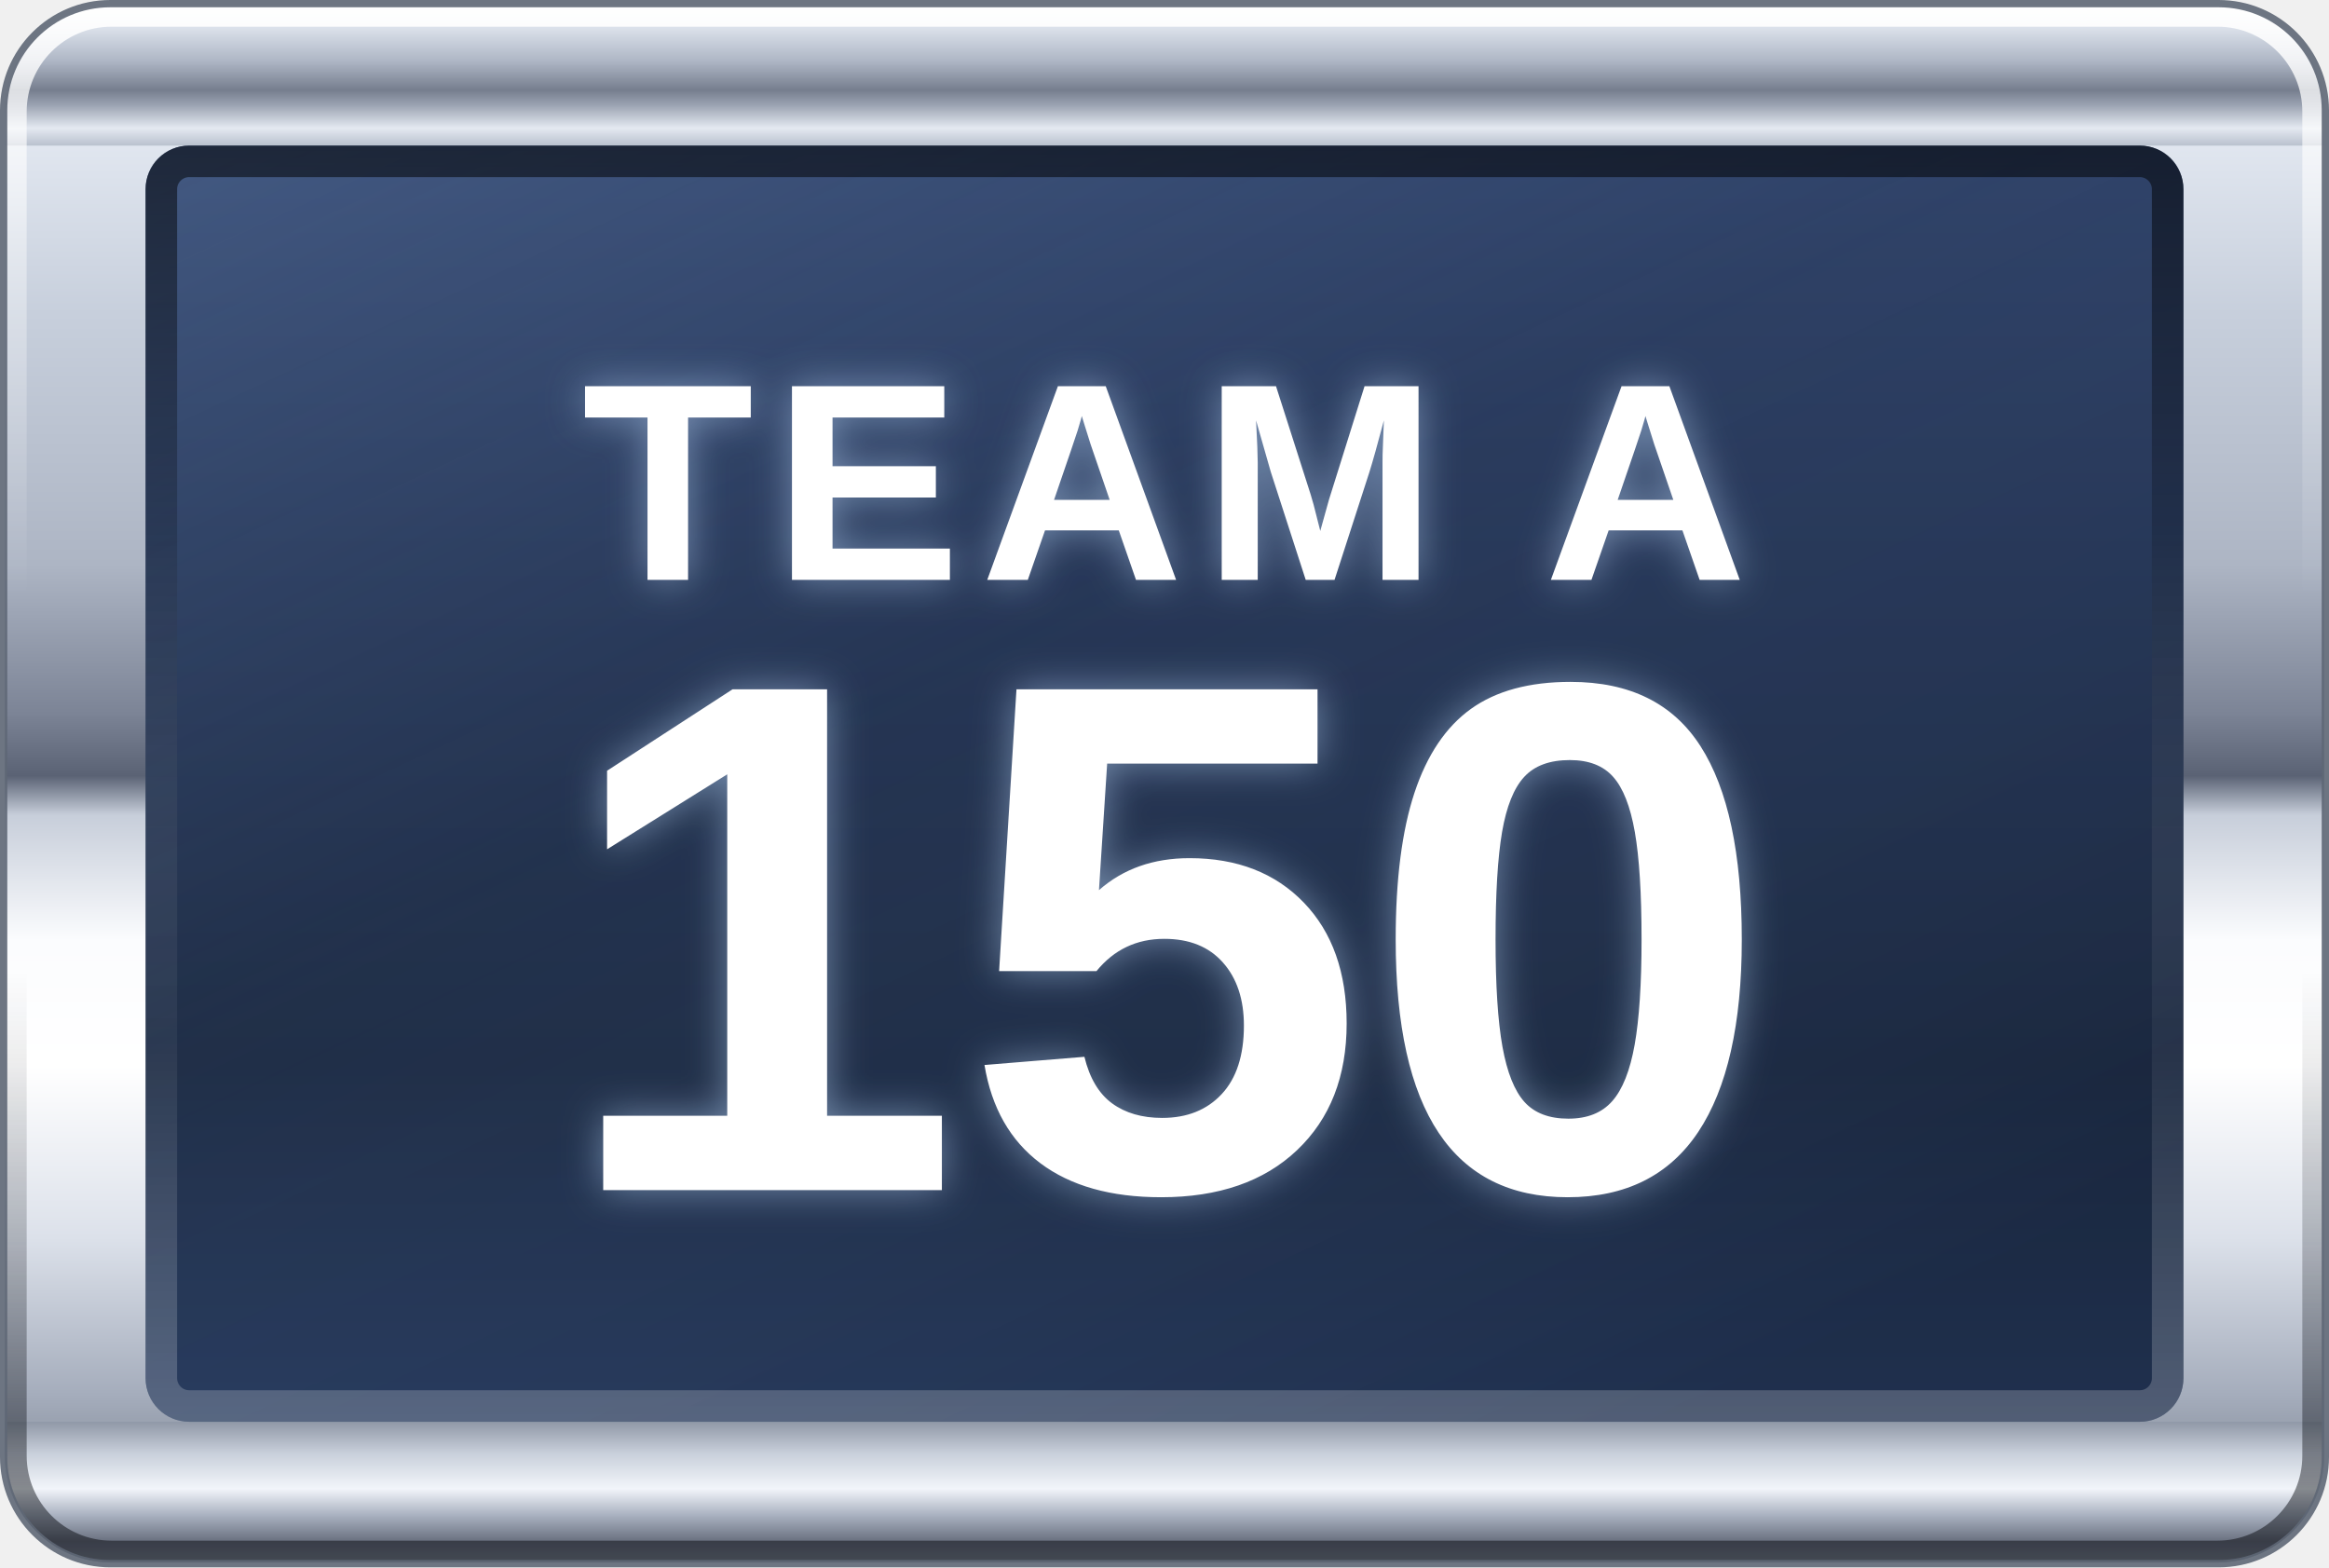
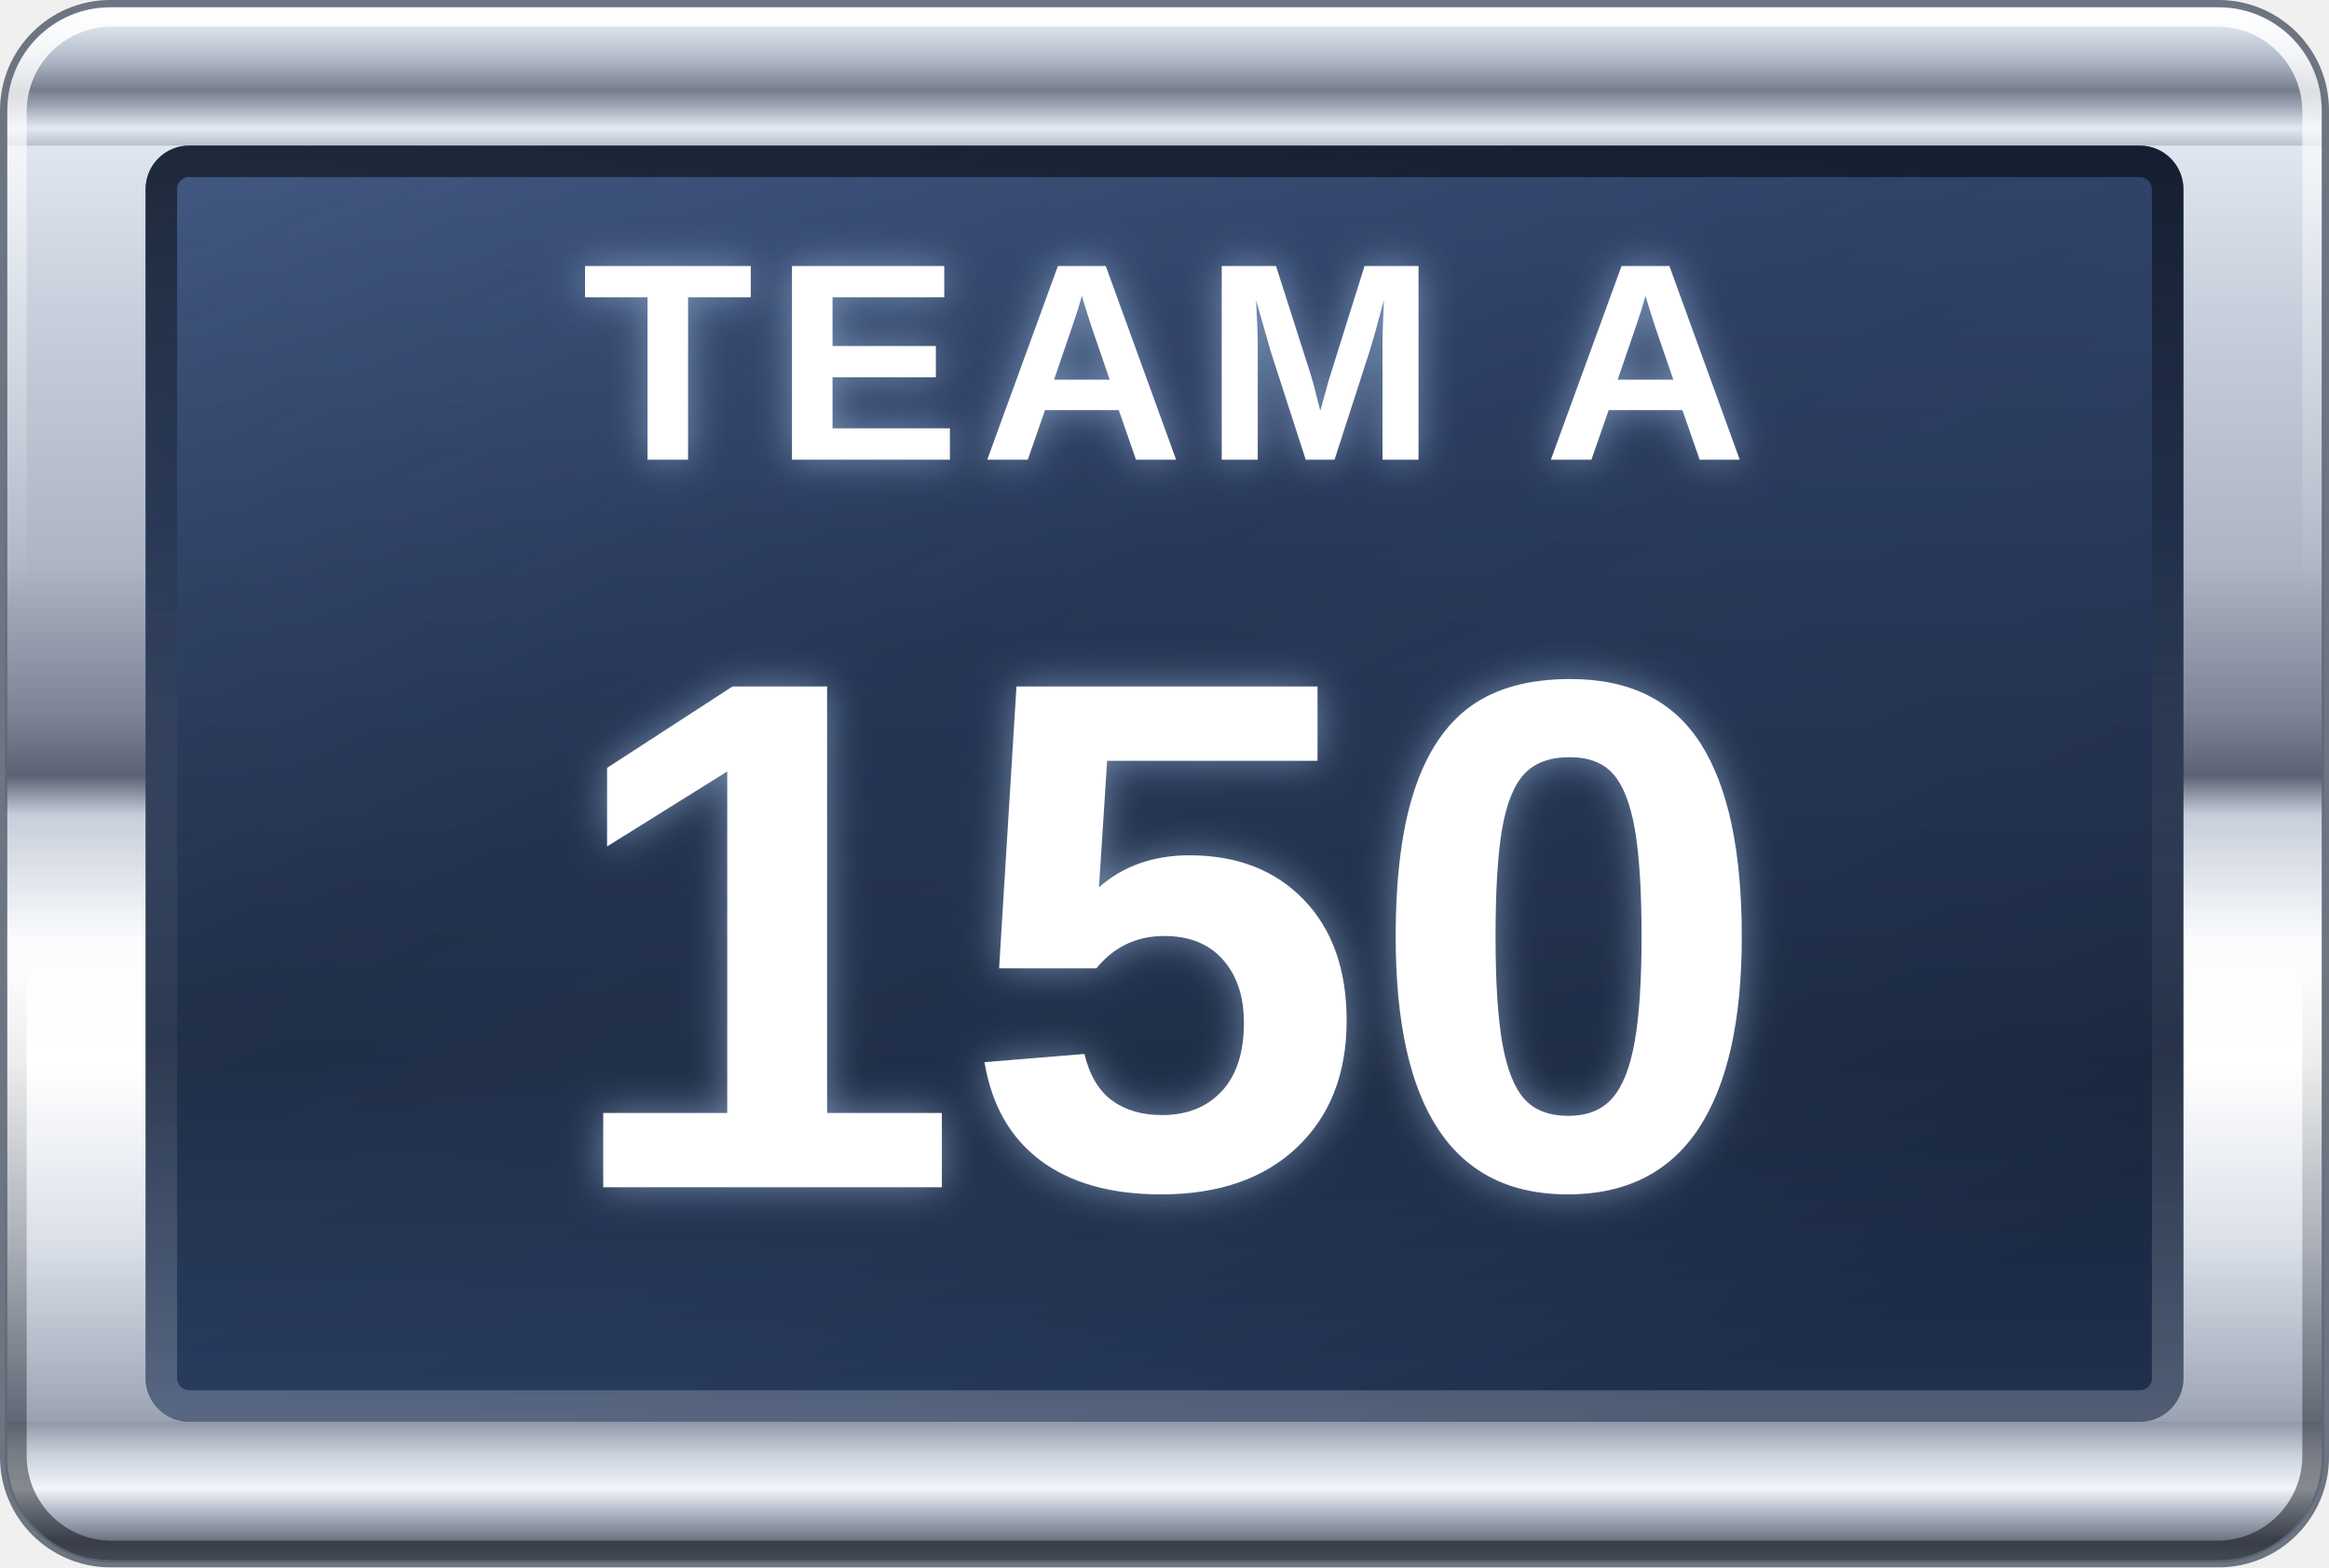
<svg xmlns="http://www.w3.org/2000/svg" viewBox="0 0 480 323" width="480" height="323">
  <defs>
    <linearGradient id="chrome" x1="0" y1="0" x2="0" y2="1">
      <stop offset="0.00" stop-color="#F6F9FD" />
      <stop offset="0.06" stop-color="#E8EDF5" />
      <stop offset="0.20" stop-color="#C7CFDC" />
      <stop offset="0.36" stop-color="#ADB5C4" />
      <stop offset="0.455" stop-color="#7C8496" />
      <stop offset="0.495" stop-color="#5A6274" />
      <stop offset="0.520" stop-color="#C7CEDA" />
      <stop offset="0.60" stop-color="#FBFCFE" />
      <stop offset="0.68" stop-color="#FFFFFF" />
      <stop offset="0.79" stop-color="#DCE1EA" />
      <stop offset="0.89" stop-color="#A5ADBC" />
      <stop offset="0.96" stop-color="#79818F" />
      <stop offset="1.00" stop-color="#AEB6C4" />
    </linearGradient>
    <linearGradient id="bevel" x1="0" y1="0" x2="0" y2="1">
      <stop offset="0.00" stop-color="#FFFFFF" stop-opacity="0.95" />
      <stop offset="0.16" stop-color="#FFFFFF" stop-opacity="0.40" />
      <stop offset="0.38" stop-color="#FFFFFF" stop-opacity="0.00" />
      <stop offset="0.62" stop-color="#0B0E14" stop-opacity="0.00" />
      <stop offset="0.85" stop-color="#0B0E14" stop-opacity="0.30" />
      <stop offset="1.00" stop-color="#0B0E14" stop-opacity="0.55" />
    </linearGradient>
    <linearGradient id="screen" x1="0" y1="0" x2="0" y2="1">
      <stop offset="0.00" stop-color="#2C3E63" />
      <stop offset="0.35" stop-color="#22314F" />
      <stop offset="0.72" stop-color="#1B283F" />
      <stop offset="1.00" stop-color="#243657" />
    </linearGradient>
    <linearGradient id="recess" x1="0" y1="0" x2="0" y2="1">
      <stop offset="0.00" stop-color="#000000" stop-opacity="0.55" />
      <stop offset="0.30" stop-color="#000000" stop-opacity="0.18" />
      <stop offset="0.70" stop-color="#FFFFFF" stop-opacity="0.05" />
      <stop offset="1.00" stop-color="#FFFFFF" stop-opacity="0.22" />
    </linearGradient>
    <linearGradient id="sheen" x1="0" y1="0" x2="0.75" y2="1">
      <stop offset="0.00" stop-color="#9FC6FF" stop-opacity="0.20" />
      <stop offset="0.45" stop-color="#7FA8E8" stop-opacity="0.05" />
      <stop offset="1.00" stop-color="#0A1428" stop-opacity="0.18" />
    </linearGradient>
    <filter id="glow" x="-25%" y="-25%" width="150%" height="150%">
      <feGaussianBlur stdDeviation="9" result="b" />
      <feMerge>
        <feMergeNode in="b" />
        <feMergeNode in="SourceGraphic" />
      </feMerge>
    </filter>
    <filter id="textglow" x="-35%" y="-35%" width="170%" height="180%">
      <feDropShadow dx="0" dy="7" stdDeviation="5" flood-color="#04070E" flood-opacity="0.72" />
      <feGaussianBlur in="SourceAlpha" stdDeviation="4" result="b" />
      <feFlood flood-color="#BEDCFF" flood-opacity="0.5" result="c" />
      <feComposite in="c" in2="b" operator="in" result="glow" />
      <feMerge>
        <feMergeNode in="glow" />
        <feMergeNode in="SourceGraphic" />
      </feMerge>
    </filter>
    <linearGradient id="frameTop" gradientUnits="userSpaceOnUse" x1="0" y1="0" x2="0" y2="30">
      <stop offset="0.00" stop-color="#FDFEFF" />
      <stop offset="0.18" stop-color="#DDE3EC" />
      <stop offset="0.42" stop-color="#AEB6C5" />
      <stop offset="0.62" stop-color="#767E8E" />
      <stop offset="0.72" stop-color="#9AA2B1" />
      <stop offset="0.88" stop-color="#E4E9F1" />
      <stop offset="1.00" stop-color="#B9C1CE" />
    </linearGradient>
    <linearGradient id="frameBottom" gradientUnits="userSpaceOnUse" x1="0" y1="293" x2="0" y2="323">
      <stop offset="0.00" stop-color="#9098A7" />
      <stop offset="0.22" stop-color="#C9D0DB" />
      <stop offset="0.46" stop-color="#F2F5FA" />
      <stop offset="0.64" stop-color="#AAB2C1" />
      <stop offset="0.82" stop-color="#6A7180" />
      <stop offset="1.00" stop-color="#8F97A5" />
    </linearGradient>
    <clipPath id="frameClip">
      <rect x="1" y="1" width="478" height="321" rx="22" />
    </clipPath>
    <clipPath id="screenClip">
      <rect x="30" y="30" width="420" height="263" rx="9" />
    </clipPath>
  </defs>
  <g transform="translate(0,0)">
    <rect x="1" y="1" width="478" height="321" rx="22" fill="url(#chrome)" />
    <g clip-path="url(#frameClip)">
      <rect x="0" y="0" width="480" height="30" fill="url(#frameTop)" />
      <rect x="0" y="293" width="480" height="30" fill="url(#frameBottom)" />
      <rect x="1" y="1" width="478" height="321" rx="22" fill="none" stroke="url(#bevel)" stroke-width="9" />
    </g>
    <rect x="0.75" y="0.75" width="478.5" height="321.5" rx="22" fill="none" stroke="#5F6776" stroke-width="1.5" stroke-opacity="0.9" />
    <rect x="30" y="30" width="420" height="263" rx="9" fill="url(#screen)" />
    <g clip-path="url(#screenClip)">
      <rect x="30" y="30" width="420" height="263" fill="url(#sheen)" />
    </g>
    <g clip-path="url(#screenClip)">
      <rect x="30" y="30" width="420" height="263" rx="9" fill="none" stroke="url(#recess)" stroke-width="13" />
    </g>
-     <text x="240" y="119.50" text-anchor="middle" font-family="'Arial Narrow','Haettenschweiler','Arial Bold',Arial,Helvetica,sans-serif" font-size="58" font-weight="bold" letter-spacing="4" fill="#FFFFFF" filter="url(#textglow)">TEAM A</text>
-     <text x="240" y="245.26" text-anchor="middle" font-family="'Arial Narrow','Haettenschweiler','Arial Bold',Arial,Helvetica,sans-serif" font-size="150" font-weight="bold" fill="#FFFFFF" filter="url(#textglow)">150</text>
+     <text x="240" y="94.73" text-anchor="middle" font-family="'Arial Narrow','Haettenschweiler','Arial Bold',Arial,Helvetica,sans-serif" font-size="58" font-weight="bold" letter-spacing="4" fill="#FFFFFF" filter="url(#textglow)">TEAM A</text>
+     <text x="240" y="244.67" text-anchor="middle" font-family="'Arial Narrow','Haettenschweiler','Arial Bold',Arial,Helvetica,sans-serif" font-size="150" font-weight="bold" fill="#FFFFFF" filter="url(#textglow)">150</text>
  </g>
</svg>
